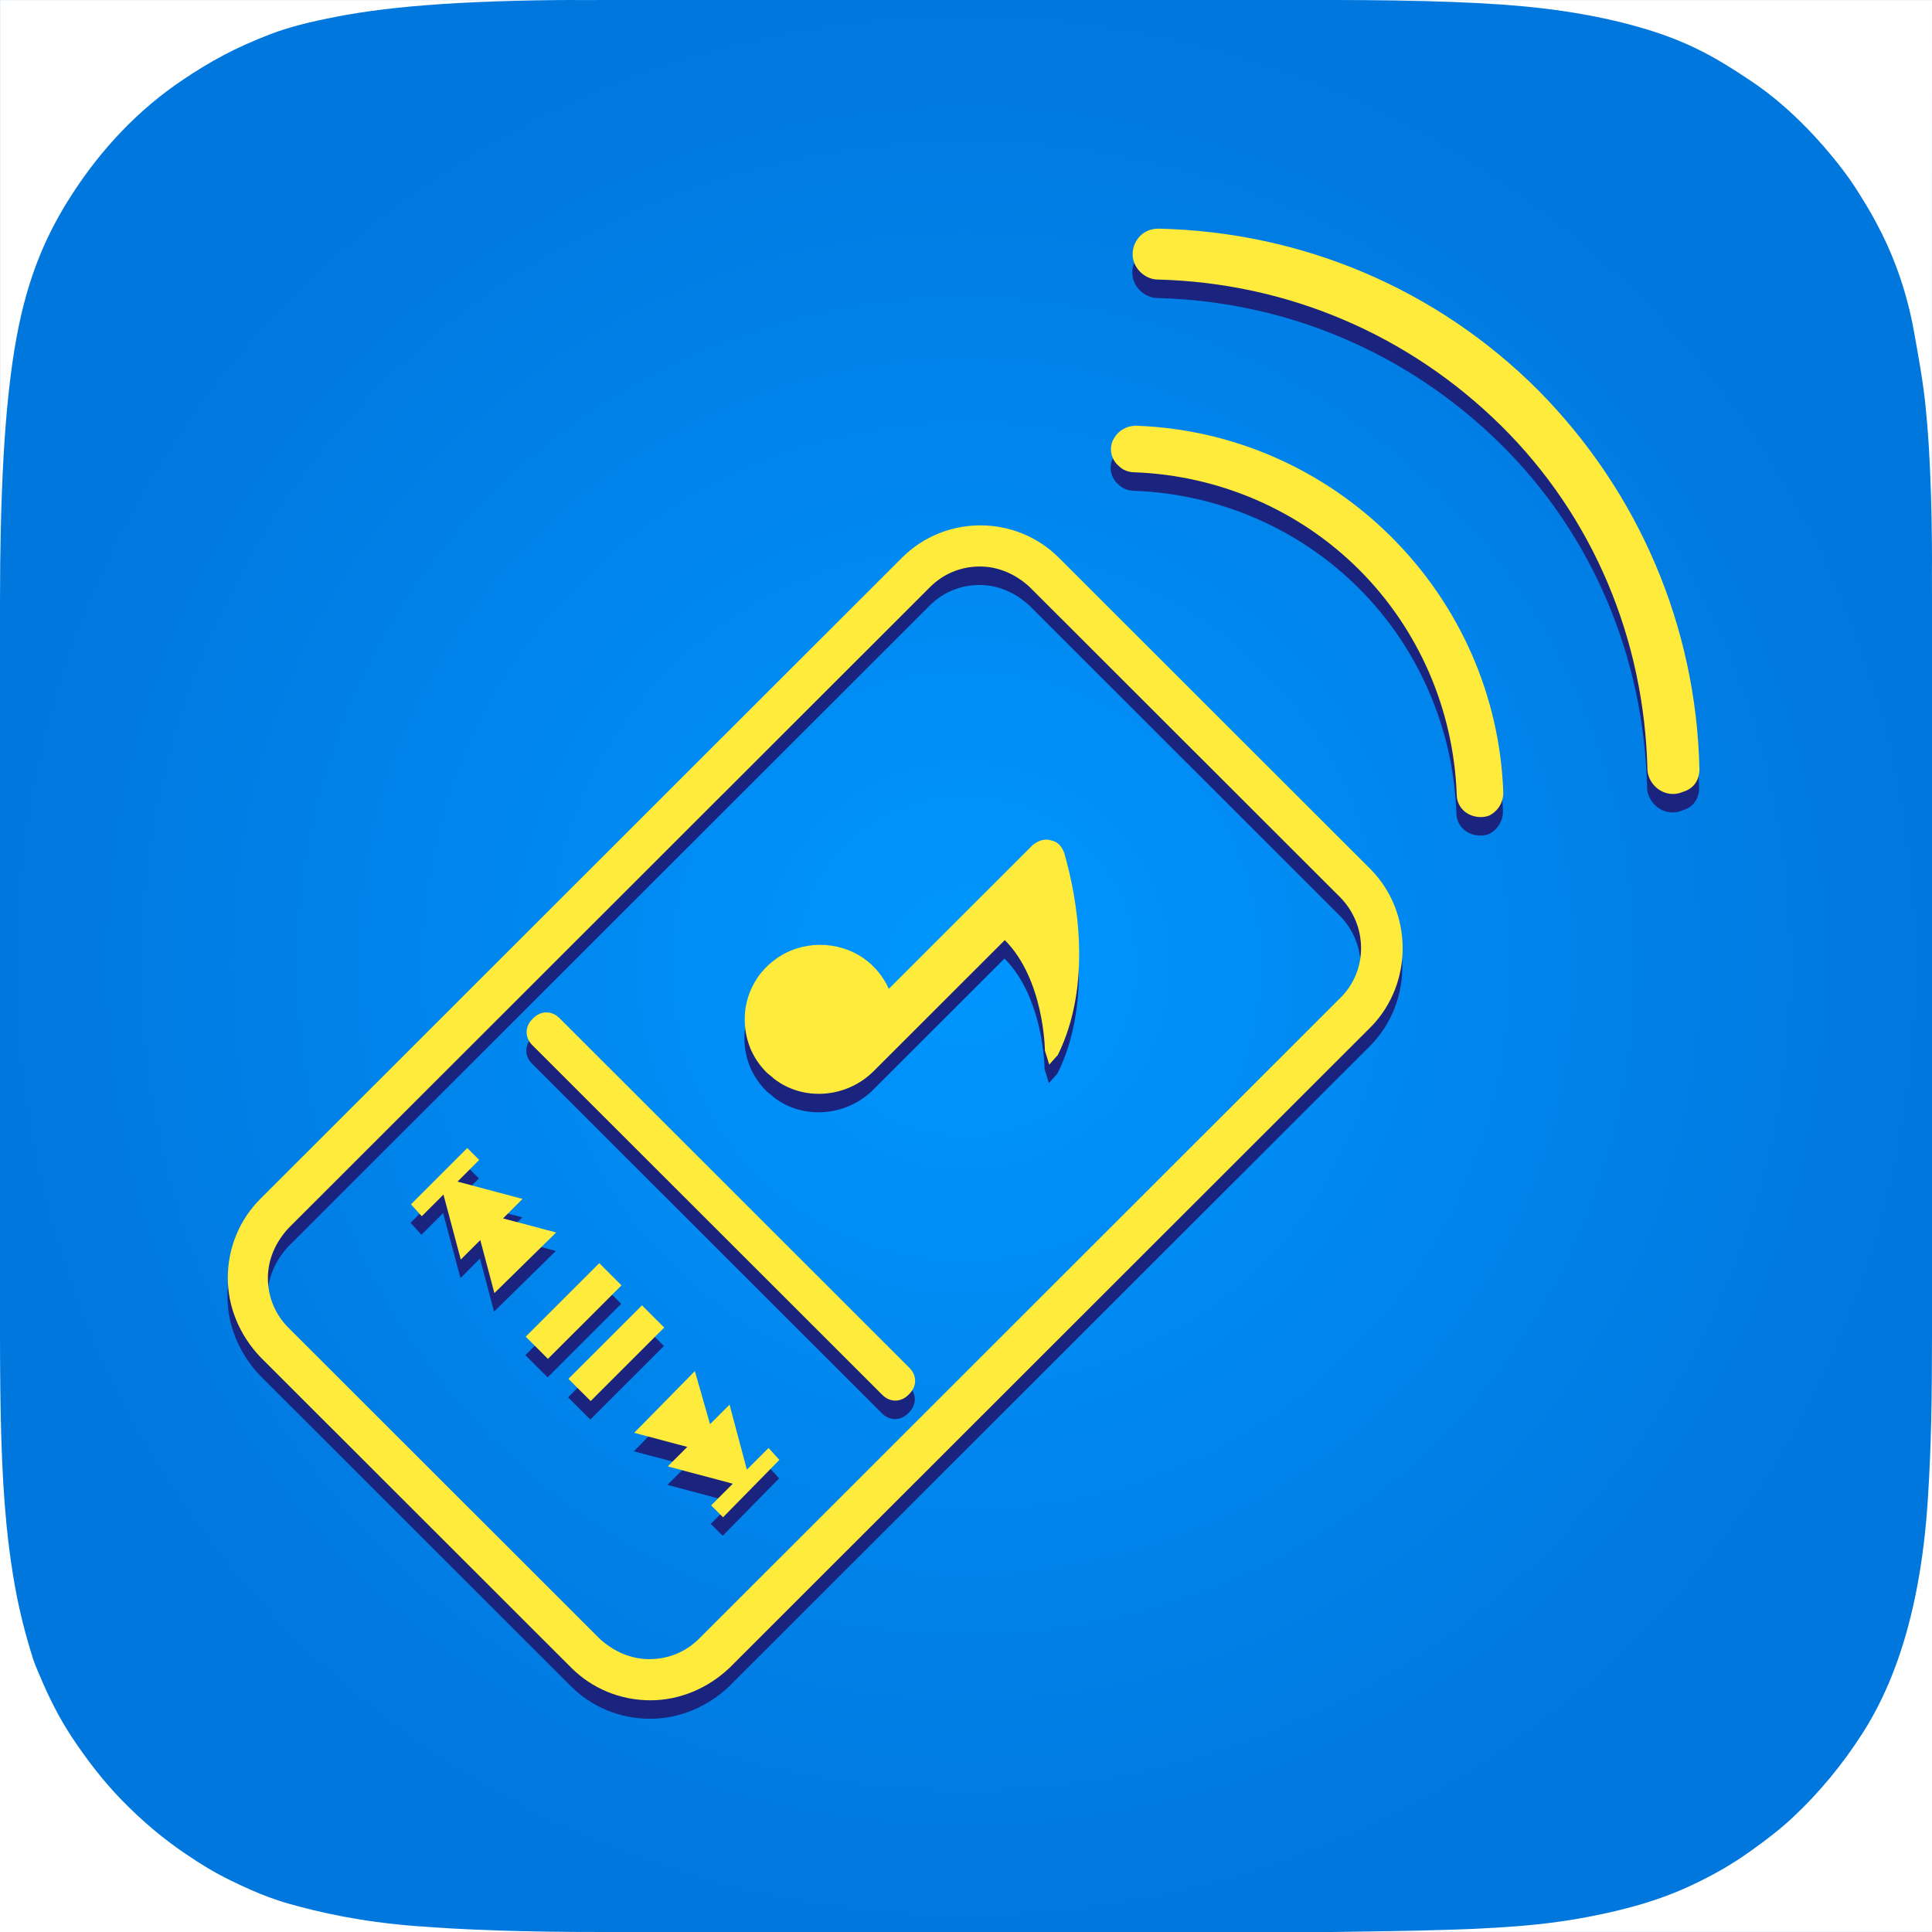
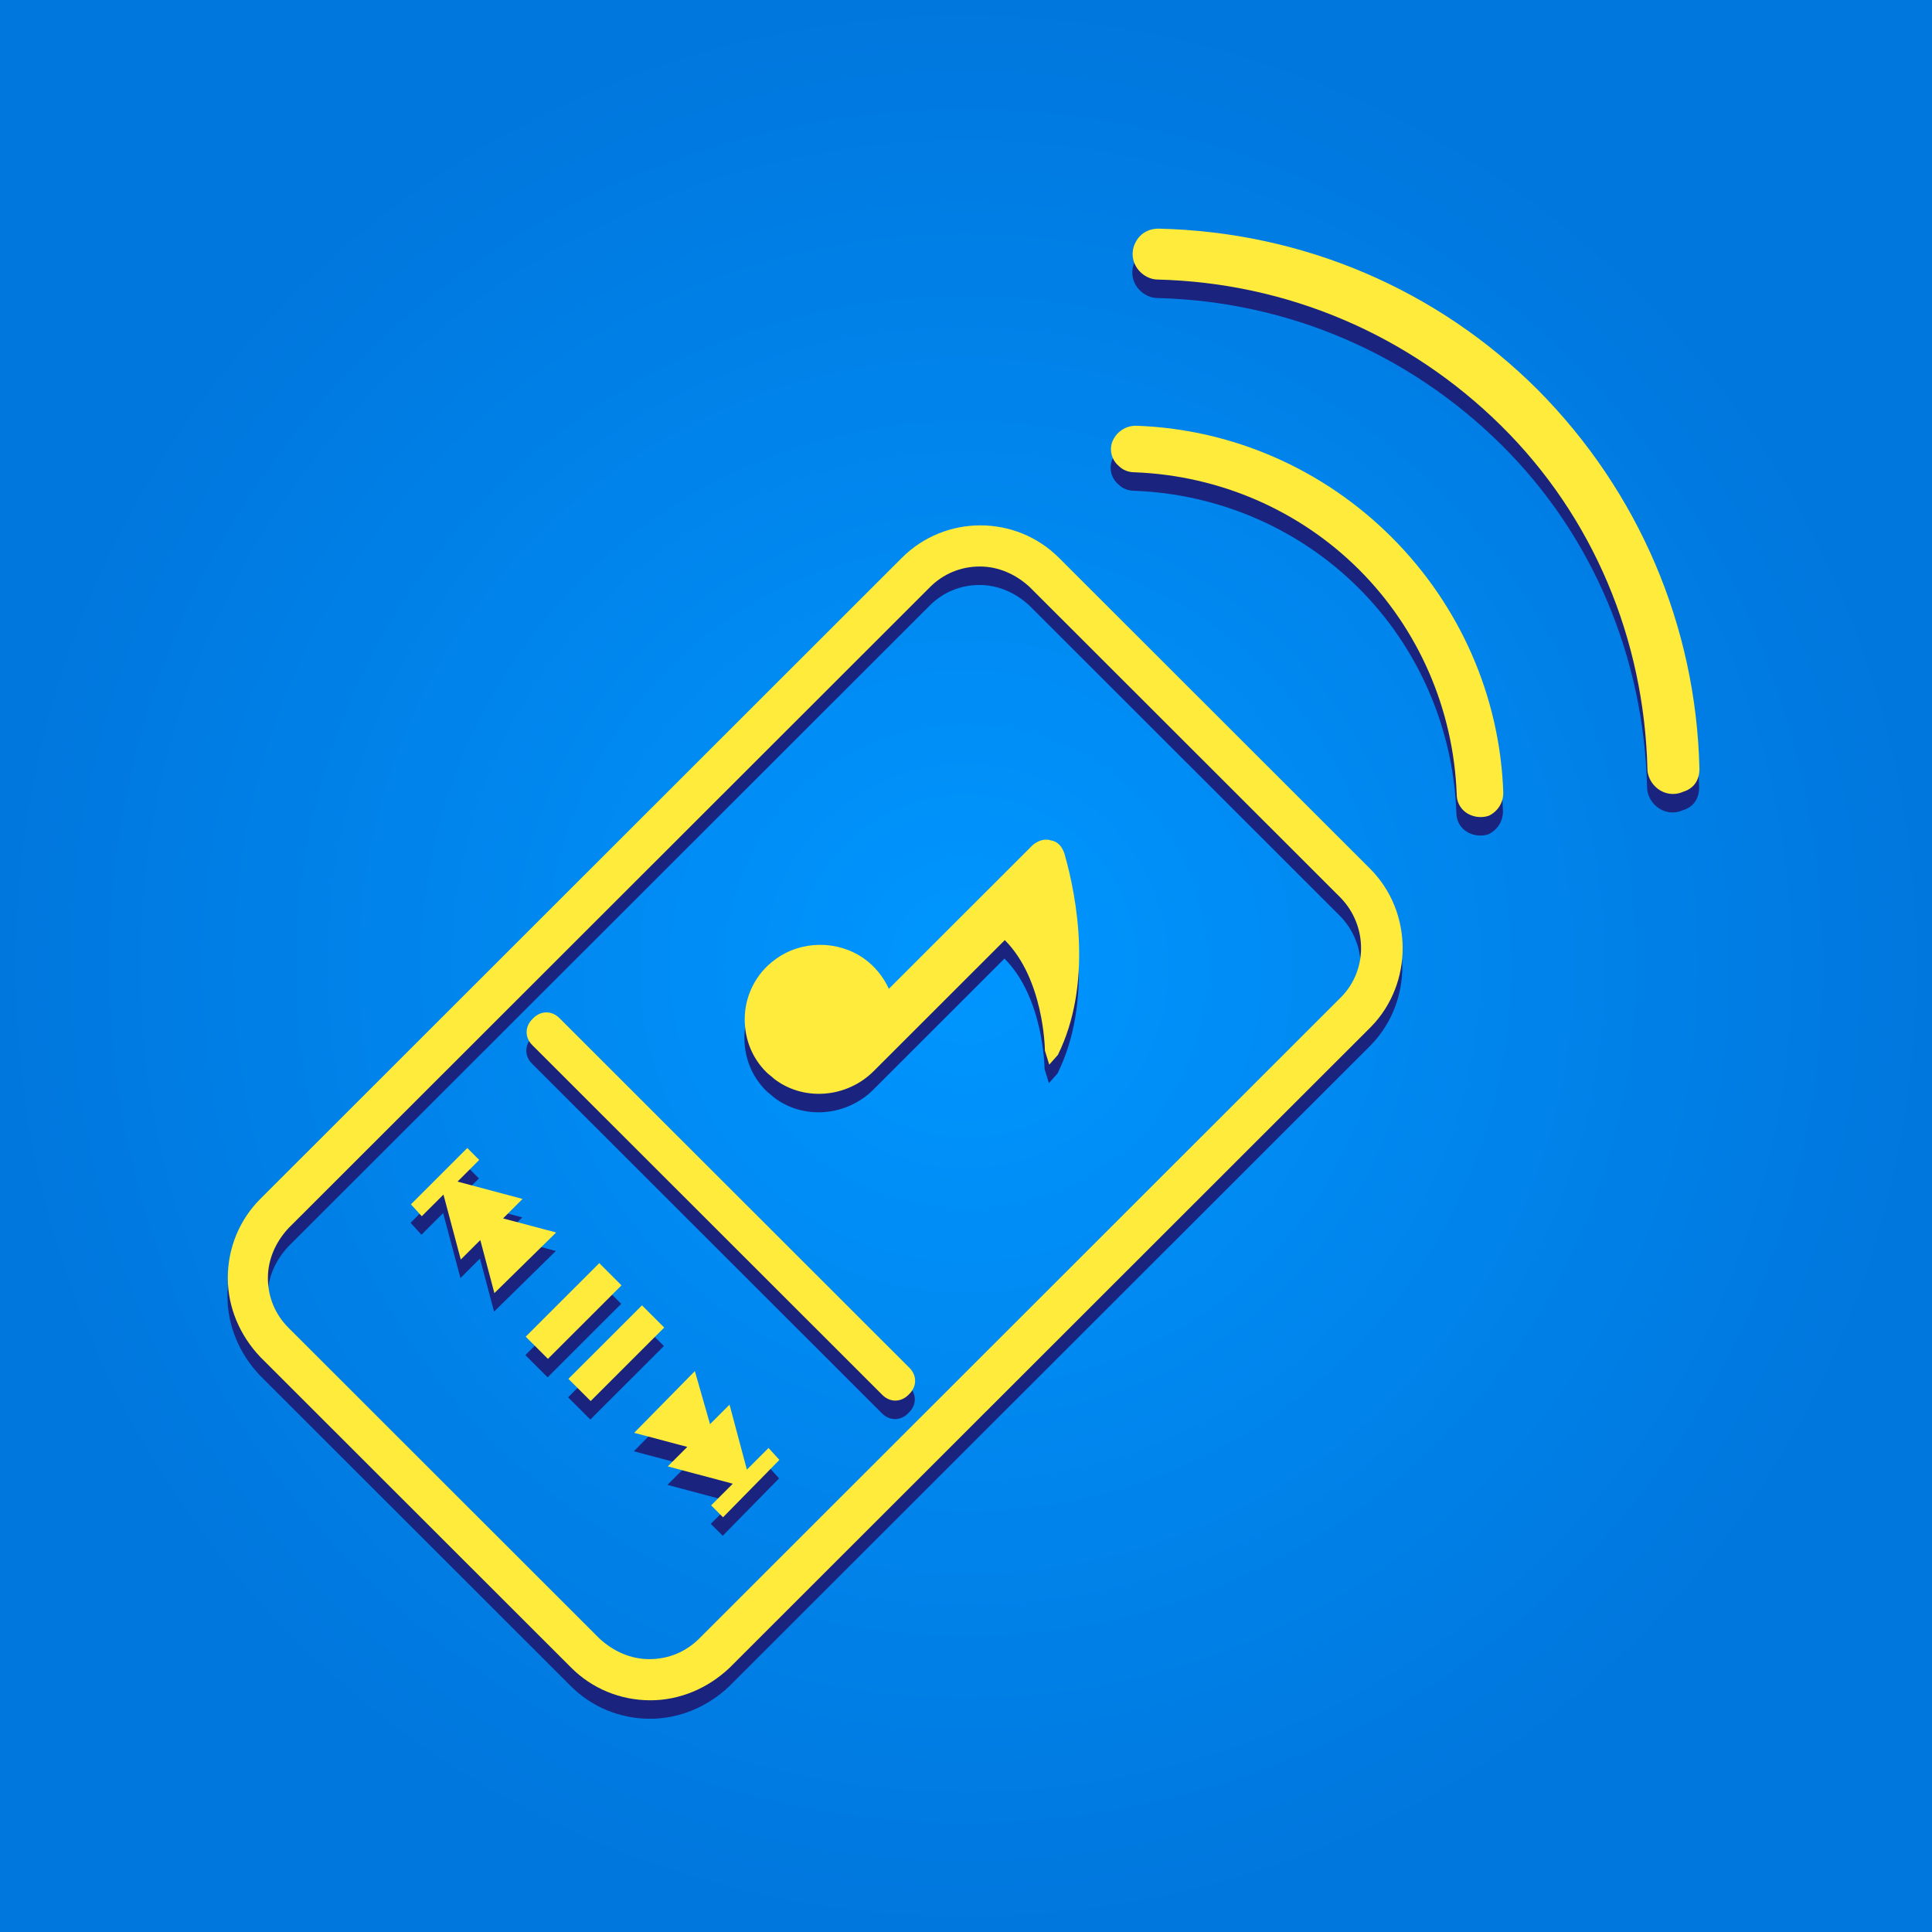
<svg xmlns="http://www.w3.org/2000/svg" xmlns:xlink="http://www.w3.org/1999/xlink" width="1024" height="1024" id="svg2" version="1.1">
  <defs id="defs4">
    <linearGradient id="linearGradient944">
      <stop style="stop-color:#0096ff;stop-opacity:1;" offset="0" id="stop940" />
      <stop style="stop-color:#0077dd;stop-opacity:1" offset="1" id="stop942" />
    </linearGradient>
    <radialGradient xlink:href="#linearGradient944" id="radialGradient946" cx="512" cy="512" fx="512" fy="512" r="512" gradientUnits="userSpaceOnUse" />
  </defs>
  <g id="layer5" style="display:inline">
-     <rect style="color:#000000;display:inline;overflow:visible;visibility:visible;fill:url(#radialGradient946);fill-opacity:1;fill-rule:nonzero;stroke:none;stroke-width:2;marker:none;enable-background:accumulate" id="rect4108" width="1024" height="1024" x="0" y="1.5099033e-14" />
-   </g>
-   <g id="layer1" transform="translate(50.28516,211.5397)" style="display:none">
-     <path d="m 301.954,-211.522 h 319.591 c 101.416,0 152.123,0 206.708,17.26 59.597,21.692 106.545,68.639 128.237,128.237 C 973.75,-11.441 973.75,39.267 973.75,140.683 v 319.591 c 0,101.416 0,152.123 -17.26,206.708 -21.692,59.598 -68.639,106.545 -128.237,128.237 -54.585,17.26 -105.293,17.26 -206.708,17.26 H 301.954 c -101.416,0 -152.123,0 -206.708,-17.26 C 35.649,773.527 -11.299,726.58 -32.99,666.982 -50.25,612.397 -50.25,561.69 -50.25,460.274 V 140.683 c 0,-101.416 0,-152.123 17.26,-206.708 21.692,-59.598 68.639,-106.545 128.237,-128.237 54.585,-17.26 105.293,-17.26 206.708,-17.26 v 0" id="path5" style="fill:none;stroke:#000000;stroke-opacity:1" />
-   </g>
-   <g transform="matrix(0.9999657,0,0,0.9999507,0.03515504,0.01802103)" id="layer6" style="display:inline;fill:#ffffff;fill-opacity:1;stroke:none">
-     <path style="color:#000000;display:inline;overflow:visible;visibility:visible;fill:#ffffff;fill-opacity:1;fill-rule:nonzero;stroke:none;stroke-width:2;marker:none;enable-background:accumulate" d="m -0.035,708.406 c 0.056,38.758 0.616,71.022 3.489,100.185 0.876,8.89 2.023,17.507 3.365,25.913 2.729,17.101 6.252,30.632 10.625,44.629 0.983,3.147 2.344,6.009 3.547,8.898 4.954,11.9 10.442,22.625 16.752,32.231 7.482,11.39 16.591,23.442 26.69,33.796 11.282,11.566 22.163,20.606 34.238,28.786 7.754,5.252 15.168,9.81 23.655,13.919 3.343,1.619 6.784,3.258 10.455,4.875 6.011,2.647 12.647,5.24 20.382,7.431 16.339,4.627 37.836,9.506 66.674,11.786 26.049,2.06 58.072,3.218 99.208,3.175 H -0.035 Z" id="path4146" />
-     <path style="color:#000000;display:inline;overflow:visible;visibility:visible;fill:#ffffff;fill-opacity:1;fill-rule:nonzero;stroke:none;stroke-width:2;marker:none;enable-background:accumulate" d="m 1024,708.375 c -0.028,33.525 -0.364,57.519 -2.187,86.13 -2.143,33.631 -7.677,62.031 -16.131,85.827 -5.158,14.519 -11.404,27.324 -18.63,38.558 -10.393,16.158 -22.651,31.168 -36.895,44.464 -6.864,6.408 -13.969,11.816 -21.919,17.502 -10.374,7.42 -20.225,13.062 -32.182,18.638 -10.69,4.986 -23.165,9.5 -39.906,13.451 -11.585,2.734 -25.212,5.338 -41.704,7.074 -27.233,2.867 -62.178,3.412 -108.259,3.98 H 1024 Z" id="path4146-5" />
-     <path style="color:#000000;display:inline;overflow:visible;visibility:visible;fill:#ffffff;fill-opacity:1;fill-rule:nonzero;stroke:none;stroke-width:2;marker:none;enable-background:accumulate" d="m 1023.957,318.263 c 0.184,-39.141 -0.3,-73.559 -3.476,-103.941 -1.411,-13.5 -3.854,-26.31 -5.955,-38.188 -3.619,-20.458 -10.117,-38.447 -17.297,-52.709 -2.127,-4.226 -3.907,-7.555 -5.778,-10.817 -1.498,-2.612 -3.054,-5.182 -4.893,-8.136 -1.96,-3.148 -3.873,-6.196 -5.993,-9.197 C 974.885,87.233 968.403,79.35 961.655,72.083 951.59,61.242 940.401,51.101 927.773,42.698 909.733,30.694 894.472,21.39 866.087,13.615 853.187,10.081 837.403,6.746 817.428,4.388 790.091,1.161 754.657,0.081 706.188,0 H 1024 Z" id="path4146-5-3" />
-     <path style="color:#000000;display:inline;overflow:visible;visibility:visible;fill:#ffffff;fill-opacity:1;fill-rule:nonzero;stroke:none;stroke-width:2;marker:none;enable-background:accumulate" d="M 0,318.48 C 0.044,264.215 1.952,215.427 8.798,178.458 14.755,146.294 24.641,123.979 37.89,103.38 53.291,79.435 73.015,58.195 97.25,42.031 111.804,32.324 124.486,25.31 143.391,18.055 153.253,14.271 164.742,11.469 178.089,8.873 208.323,2.991 250.7,-0.293 319.082,0 H 0 Z" id="path4146-5-3-7" />
+     <rect style="color:#000000;display:inline;overflow:visible;visibility:visible;fill:url(#radialGradient946);fill-opacity:1;fill-rule:nonzero;stroke:none;stroke-width:2;marker:none;enable-background:accumulate" id="rect4108" width="1024" height="1024" x="0" y="1.5099033e-14" ry="0" />
  </g>
  <g id="g35-8" transform="matrix(5.743741,0,0,5.739514,-523.8797,-480.2764)" style="fill:#1a237e;fill-opacity:1;stroke:none;stroke-opacity:1">
    <path style="fill:#1a237e;fill-opacity:1;stroke:none;stroke-opacity:1" class="st1" d="m 217.6,165.6 -28.7,-28.7 c -4,-4 -10.5,-4 -14.5,0 l -59.2,59.2 c -1.9,1.9 -3,4.5 -3,7.3 0,2.7 1.1,5.3 3,7.3 l 28.7,28.7 c 1.9,1.9 4.5,3 7.3,3 2.7,0 5.3,-1.1 7.3,-3 l 59.2,-59.2 c 3.9,-4 3.9,-10.6 -0.1,-14.6 z m -2.7,11.9 -59.2,59.2 c -1.2,1.2 -2.8,1.9 -4.6,1.9 -1.7,0 -3.3,-0.7 -4.6,-1.9 L 117.8,208 c -1.2,-1.2 -1.9,-2.8 -1.9,-4.6 0,-1.7 0.7,-3.3 1.9,-4.6 L 177,139.6 c 1.2,-1.2 2.8,-1.9 4.6,-1.9 1.7,0 3.3,0.7 4.6,1.9 l 28.7,28.7 c 2.5,2.6 2.5,6.7 0,9.2 z" id="path11-3" />
    <g id="g23-9" style="fill:#1a237e;fill-opacity:1;stroke:none;stroke-opacity:1">
      <g id="g17-0" style="fill:#1a237e;fill-opacity:1;stroke:none;stroke-opacity:1">
        <rect style="fill:#1a237e;fill-opacity:1;stroke:none;stroke-opacity:1" x="139.3" y="205" transform="matrix(0.7071,-0.7071,0.7071,0.7071,-103.7639,162.363)" class="st1" width="9.6" height="2.9" id="rect13-5" />
        <rect style="fill:#1a237e;fill-opacity:1;stroke:none;stroke-opacity:1" x="143.3" y="208.9" transform="matrix(0.7071,-0.7071,0.7071,0.7071,-105.4075,166.331)" class="st1" width="9.6" height="2.9" id="rect15-2" />
      </g>
      <polygon style="fill:#1a237e;fill-opacity:1;stroke:none;stroke-opacity:1" class="st1" points="154.6,219 152.8,220.8 158.8,222.4 156.8,224.4 157.9,225.5 163.1,220.2 162.1,219.1 160.1,221.1 158.5,215.1 156.7,216.9 155.3,212 149.7,217.7 " id="polygon19-2" />
      <polygon style="fill:#1a237e;fill-opacity:1;stroke:none;stroke-opacity:1" class="st1" points="130.1,197.7 132.1,195.7 133.7,201.7 135.5,199.9 136.8,204.8 142.5,199.2 137.6,197.9 139.4,196.1 133.4,194.5 135.4,192.5 134.3,191.4 129.1,196.6 " id="polygon21-7" />
    </g>
    <path style="fill:#1a237e;fill-opacity:1;stroke:none;stroke-opacity:1" class="st1" d="m 188.8,182.8 c 3.2,-6.5 1.8,-14.4 0.6,-18.6 -0.2,-0.6 -0.6,-1.1 -1.2,-1.2 -0.6,-0.2 -1.2,0 -1.7,0.4 l -13.3,13.3 c -0.5,-1.1 -1.3,-2.1 -2.3,-2.8 -2.4,-1.7 -5.8,-1.7 -8.2,0.1 -1.8,1.3 -2.8,3.4 -2.8,5.5 0,1.9 0.7,3.6 2,4.9 0.2,0.2 0.5,0.4 0.7,0.6 2.7,2.1 6.7,1.8 9.2,-0.7 l 12.1,-12.1 c 3.6,3.6 3.7,10 3.7,10.2 l 0.4,1.3 z" id="path25-3" />
    <path style="fill:#1a237e;fill-opacity:1;stroke:none;stroke-opacity:1" class="st1" d="m 142.8,179.4 32.3,32.3 c 0.7,0.7 0.7,1.7 0,2.4 l -0.1,0.1 c -0.7,0.7 -1.7,0.7 -2.4,0 l -32.3,-32.3 c -0.7,-0.7 -0.7,-1.7 0,-2.4 l 0.1,-0.1 c 0.7,-0.7 1.7,-0.7 2.4,0 z" id="path27-7" />
    <g id="g33-9" style="fill:#1a237e;fill-opacity:1;stroke:none;stroke-opacity:1">
      <path style="fill:#1a237e;fill-opacity:1;stroke:none;stroke-opacity:1" class="st1" d="m 229.9,158.6 c -0.3,-8.9 -4,-17.3 -10.3,-23.6 -6.3,-6.3 -14.7,-10 -23.6,-10.3 -0.9,0 -1.7,0.5 -2.1,1.3 -0.4,0.8 -0.2,1.8 0.5,2.4 0.4,0.4 0.9,0.6 1.5,0.6 7.8,0.3 15.2,3.5 20.7,9 5.5,5.5 8.7,12.9 9,20.7 0,0.6 0.2,1.1 0.6,1.5 0.6,0.6 1.6,0.8 2.4,0.5 0.8,-0.4 1.3,-1.2 1.3,-2.1 z" id="path29-0" />
      <path style="fill:#1a237e;fill-opacity:1;stroke:none;stroke-opacity:1" class="st1" d="m 248,156.4 c -0.3,-13.2 -5.6,-25.6 -14.9,-35 -9.3,-9.3 -21.7,-14.6 -35,-14.9 -1,0 -1.8,0.5 -2.2,1.4 -0.4,0.9 -0.2,1.9 0.5,2.6 0.4,0.4 1,0.7 1.6,0.7 12,0.3 23.2,5.1 31.7,13.5 8.5,8.4 13.2,19.7 13.5,31.7 0,0.6 0.3,1.2 0.7,1.6 0.7,0.7 1.7,0.9 2.6,0.5 1,-0.3 1.5,-1.1 1.5,-2.1 z" id="path31-2" />
-     </g>
-   </g>
-   <g transform="translate(0.03515625,0.01802192)" id="layer4" style="display:none">
-     <g id="g3108" transform="matrix(0.5649724,0,0,0.5649724,445.5451,-1009.232)" style="fill:#ffffff">
-       <path style="fill:#ffffff;fill-opacity:1" d="m -255.185,3598.574 c -65.891,-0.425 -133.316,-3.643 -171.284,-8.174 -35.628,-4.252 -75.246,-12.624 -101.974,-21.549 -19.913,-6.649 -47.545,-19.441 -66.124,-30.611 -37.448,-22.514 -72.208,-52.249 -98.543,-84.297 -24.297,-29.569 -41.208,-56.851 -55.472,-89.492 -6.619,-15.148 -8.387,-19.869 -11.929,-31.858 -16.203,-54.846 -23.543,-107.784 -26.581,-191.706 -1.428,-39.451 -1.676,-120.965 -1.451,-477.77 0.161,-256.238 0.411,-371.632 0.834,-385.588 4.035,-133.063 14.45,-200.815 39.806,-258.955 22.878,-52.458 63.329,-104.917 108.818,-141.121 12.259,-9.757 31.67,-22.91 46.907,-31.784 24.796,-14.442 54.996,-27.547 78.823,-34.204 41.364,-11.556 93.356,-18.869 158.319,-22.268 28.535,-1.493 42.81,-1.869 92.945,-2.45 66.712,-0.773 774.971,-0.351 803.308,0.479 74.587,2.183 111.223,5.142 152.96,12.353 34.901,6.03 66.103,14.543 92.148,25.14 28.9,11.759 67.938,35.695 94.272,57.804 24.081,20.217 52.396,51.696 69.504,77.27 27.409,40.972 44.925,81.564 54.49,126.271 2.043,9.548 7.535,40.574 9.543,53.908 4.745,31.504 7.392,66.49 8.903,117.641 0.827,28.002 1.227,742.09 0.457,814.992 -0.682,64.573 -1.856,98.689 -4.564,132.703 -5.921,74.37 -21.872,136.237 -47.804,185.418 -7.831,14.852 -18.802,31.93 -30.545,47.55 -23.003,30.598 -46.504,54.389 -74.59,75.512 -48.631,36.575 -94.659,56.777 -158.323,69.487 -51.863,10.354 -93.054,13.154 -222.75,15.138 -27.972,0.428 -676.866,0.569 -740.105,0.16 z" id="path3124" />
-       <path style="fill:#ffffff;fill-opacity:1" d="m -255.185,3598.574 c -65.891,-0.425 -133.316,-3.643 -171.284,-8.174 -35.628,-4.252 -75.246,-12.624 -101.974,-21.549 -19.913,-6.649 -47.545,-19.441 -66.124,-30.611 -37.448,-22.514 -72.208,-52.249 -98.543,-84.297 -24.297,-29.569 -41.208,-56.851 -55.472,-89.492 -6.619,-15.148 -8.387,-19.869 -11.929,-31.858 -16.203,-54.846 -23.543,-107.784 -26.581,-191.706 -1.428,-39.451 -1.676,-120.965 -1.451,-477.77 0.161,-256.238 0.411,-371.632 0.834,-385.588 4.035,-133.063 14.45,-200.815 39.806,-258.955 22.878,-52.458 63.329,-104.917 108.818,-141.121 12.259,-9.757 31.67,-22.91 46.907,-31.784 24.796,-14.442 54.996,-27.547 78.823,-34.204 41.364,-11.556 93.356,-18.869 158.319,-22.268 28.535,-1.493 42.81,-1.869 92.945,-2.45 66.712,-0.773 774.971,-0.351 803.308,0.479 74.587,2.183 111.223,5.142 152.96,12.353 34.901,6.03 66.103,14.543 92.148,25.14 28.9,11.759 67.938,35.695 94.272,57.804 24.081,20.217 52.396,51.696 69.504,77.27 27.409,40.972 44.925,81.564 54.49,126.271 2.043,9.548 7.535,40.574 9.543,53.908 4.745,31.504 7.392,66.49 8.903,117.641 0.827,28.002 1.227,742.09 0.457,814.992 -0.682,64.573 -1.856,98.689 -4.564,132.703 -5.921,74.37 -21.872,136.237 -47.804,185.418 -7.831,14.852 -18.802,31.93 -30.545,47.55 -23.003,30.598 -46.504,54.389 -74.59,75.512 -48.631,36.575 -94.659,56.777 -158.323,69.487 -51.863,10.354 -93.054,13.154 -222.75,15.138 -27.972,0.428 -676.866,0.569 -740.105,0.16 z" id="path3122" />
-       <path style="fill:#ffffff;fill-opacity:1" d="m -255.185,3598.574 c -65.891,-0.425 -133.316,-3.643 -171.284,-8.174 -35.628,-4.252 -75.246,-12.624 -101.974,-21.549 -19.913,-6.649 -47.545,-19.441 -66.124,-30.611 -37.448,-22.514 -72.208,-52.249 -98.543,-84.297 -24.297,-29.569 -41.208,-56.851 -55.472,-89.492 -6.619,-15.148 -8.387,-19.869 -11.929,-31.858 -16.203,-54.846 -23.543,-107.784 -26.581,-191.706 -1.428,-39.451 -1.676,-120.965 -1.451,-477.77 0.161,-256.238 0.411,-371.632 0.834,-385.588 4.035,-133.063 14.45,-200.815 39.806,-258.955 22.878,-52.458 63.329,-104.917 108.818,-141.121 12.259,-9.757 31.67,-22.91 46.907,-31.784 24.796,-14.442 54.996,-27.547 78.823,-34.204 41.364,-11.556 93.356,-18.869 158.319,-22.268 28.535,-1.493 42.81,-1.869 92.945,-2.45 66.712,-0.773 774.971,-0.351 803.308,0.479 74.587,2.183 111.223,5.142 152.96,12.353 34.901,6.03 66.103,14.543 92.148,25.14 28.9,11.759 67.938,35.695 94.272,57.804 24.081,20.217 52.396,51.696 69.504,77.27 27.409,40.972 44.925,81.564 54.49,126.271 2.043,9.548 7.535,40.574 9.543,53.908 4.745,31.504 7.392,66.49 8.903,117.641 0.827,28.002 1.227,742.09 0.457,814.992 -0.682,64.573 -1.856,98.689 -4.564,132.703 -5.921,74.37 -21.872,136.237 -47.804,185.418 -7.831,14.852 -18.802,31.93 -30.545,47.55 -23.003,30.598 -46.504,54.389 -74.59,75.512 -48.631,36.575 -94.659,56.777 -158.323,69.487 -51.863,10.354 -93.054,13.154 -222.75,15.138 -27.972,0.428 -676.866,0.569 -740.105,0.16 z" id="path3120" />
-       <path style="fill:#ffffff;fill-opacity:1" d="m -255.185,3598.574 c -65.891,-0.425 -133.316,-3.643 -171.284,-8.174 -35.628,-4.252 -75.246,-12.624 -101.974,-21.549 -19.913,-6.649 -47.545,-19.441 -66.124,-30.611 -37.448,-22.514 -72.208,-52.249 -98.543,-84.297 -24.297,-29.569 -41.208,-56.851 -55.472,-89.492 -6.619,-15.148 -8.387,-19.869 -11.929,-31.858 -16.203,-54.846 -23.543,-107.784 -26.581,-191.706 -1.428,-39.451 -1.676,-120.965 -1.451,-477.77 0.161,-256.238 0.411,-371.632 0.834,-385.588 4.035,-133.063 14.45,-200.815 39.806,-258.955 22.878,-52.458 63.329,-104.917 108.818,-141.121 12.259,-9.757 31.67,-22.91 46.907,-31.784 24.796,-14.442 54.996,-27.547 78.823,-34.204 41.364,-11.556 93.356,-18.869 158.319,-22.268 28.535,-1.493 42.81,-1.869 92.945,-2.45 66.712,-0.773 774.971,-0.351 803.308,0.479 74.587,2.183 111.223,5.142 152.96,12.353 34.901,6.03 66.103,14.543 92.148,25.14 28.9,11.759 67.938,35.695 94.272,57.804 24.081,20.217 52.396,51.696 69.504,77.27 27.409,40.972 44.925,81.564 54.49,126.271 2.043,9.548 7.535,40.574 9.543,53.908 4.745,31.504 7.392,66.49 8.903,117.641 0.827,28.002 1.227,742.09 0.457,814.992 -0.682,64.573 -1.856,98.689 -4.564,132.703 -5.921,74.37 -21.872,136.237 -47.804,185.418 -7.831,14.852 -18.802,31.93 -30.545,47.55 -23.003,30.598 -46.504,54.389 -74.59,75.512 -48.631,36.575 -94.659,56.777 -158.323,69.487 -51.863,10.354 -93.054,13.154 -222.75,15.138 -27.972,0.428 -676.866,0.569 -740.105,0.16 z" id="path3118" />
-       <path style="fill:#ffffff;fill-opacity:1" d="m -255.185,3598.574 c -65.891,-0.425 -133.316,-3.643 -171.284,-8.174 -35.628,-4.252 -75.246,-12.624 -101.974,-21.549 -19.913,-6.649 -47.545,-19.441 -66.124,-30.611 -37.448,-22.514 -72.208,-52.249 -98.543,-84.297 -24.297,-29.569 -41.208,-56.851 -55.472,-89.492 -6.619,-15.148 -8.387,-19.869 -11.929,-31.858 -16.203,-54.846 -23.543,-107.784 -26.581,-191.706 -1.428,-39.451 -1.676,-120.965 -1.451,-477.77 0.161,-256.238 0.411,-371.632 0.834,-385.588 4.035,-133.063 14.45,-200.815 39.806,-258.955 22.878,-52.458 63.329,-104.917 108.818,-141.121 12.259,-9.757 31.67,-22.91 46.907,-31.784 24.796,-14.442 54.996,-27.547 78.823,-34.204 41.364,-11.556 93.356,-18.869 158.319,-22.268 28.535,-1.493 42.81,-1.869 92.945,-2.45 66.712,-0.773 774.971,-0.351 803.308,0.479 74.587,2.183 111.223,5.142 152.96,12.353 34.901,6.03 66.103,14.543 92.148,25.14 28.9,11.759 67.938,35.695 94.272,57.804 24.081,20.217 52.396,51.696 69.504,77.27 27.409,40.972 44.925,81.564 54.49,126.271 2.043,9.548 7.535,40.574 9.543,53.908 4.745,31.504 7.392,66.49 8.903,117.641 0.827,28.002 1.227,742.09 0.457,814.992 -0.682,64.573 -1.856,98.689 -4.564,132.703 -5.921,74.37 -21.872,136.237 -47.804,185.418 -7.831,14.852 -18.802,31.93 -30.545,47.55 -23.003,30.598 -46.504,54.389 -74.59,75.512 -48.631,36.575 -94.659,56.777 -158.323,69.487 -51.863,10.354 -93.054,13.154 -222.75,15.138 -27.972,0.428 -676.866,0.569 -740.105,0.16 z" id="path3116" />
-       <path style="fill:#ffffff;fill-opacity:1" d="m -255.185,3598.574 c -65.891,-0.425 -133.316,-3.643 -171.284,-8.174 -35.628,-4.252 -75.246,-12.624 -101.974,-21.549 -19.913,-6.649 -47.545,-19.441 -66.124,-30.611 -37.448,-22.514 -72.208,-52.249 -98.543,-84.297 -24.297,-29.569 -41.208,-56.851 -55.472,-89.492 -6.619,-15.148 -8.387,-19.869 -11.929,-31.858 -16.203,-54.846 -23.543,-107.784 -26.581,-191.706 -1.428,-39.451 -1.676,-120.965 -1.451,-477.77 0.161,-256.238 0.411,-371.632 0.834,-385.588 4.035,-133.063 14.45,-200.815 39.806,-258.955 22.878,-52.458 63.329,-104.917 108.818,-141.121 12.259,-9.757 31.67,-22.91 46.907,-31.784 24.796,-14.442 54.996,-27.547 78.823,-34.204 41.364,-11.556 93.356,-18.869 158.319,-22.268 28.535,-1.493 42.81,-1.869 92.945,-2.45 66.712,-0.773 774.971,-0.351 803.308,0.479 74.587,2.183 111.223,5.142 152.96,12.353 34.901,6.03 66.103,14.543 92.148,25.14 28.9,11.759 67.938,35.695 94.272,57.804 24.081,20.217 52.396,51.696 69.504,77.27 27.409,40.972 44.925,81.564 54.49,126.271 2.043,9.548 7.535,40.574 9.543,53.908 4.745,31.504 7.392,66.49 8.903,117.641 0.827,28.002 1.227,742.09 0.457,814.992 -0.682,64.573 -1.856,98.689 -4.564,132.703 -5.921,74.37 -21.872,136.237 -47.804,185.418 -7.831,14.852 -18.802,31.93 -30.545,47.55 -23.003,30.598 -46.504,54.389 -74.59,75.512 -48.631,36.575 -94.659,56.777 -158.323,69.487 -51.863,10.354 -93.054,13.154 -222.75,15.138 -27.972,0.428 -676.866,0.569 -740.105,0.16 z" id="path3114" />
-       <path style="fill:#ffffff;fill-opacity:1" d="m -255.185,3598.574 c -65.891,-0.425 -133.316,-3.643 -171.284,-8.174 -35.628,-4.252 -75.246,-12.624 -101.974,-21.549 -19.913,-6.649 -47.545,-19.441 -66.124,-30.611 -37.448,-22.514 -72.208,-52.249 -98.543,-84.297 -24.297,-29.569 -41.208,-56.851 -55.472,-89.492 -6.619,-15.148 -8.387,-19.869 -11.929,-31.858 -16.203,-54.846 -23.543,-107.784 -26.581,-191.706 -1.428,-39.451 -1.676,-120.965 -1.451,-477.77 0.161,-256.238 0.411,-371.632 0.834,-385.588 4.035,-133.063 14.45,-200.815 39.806,-258.955 22.878,-52.458 63.329,-104.917 108.818,-141.121 12.259,-9.757 31.67,-22.91 46.907,-31.784 24.796,-14.442 54.996,-27.547 78.823,-34.204 41.364,-11.556 93.356,-18.869 158.319,-22.268 28.535,-1.493 42.81,-1.869 92.945,-2.45 66.712,-0.773 774.971,-0.351 803.308,0.479 74.587,2.183 111.223,5.142 152.96,12.353 34.901,6.03 66.103,14.543 92.148,25.14 28.9,11.759 67.938,35.695 94.272,57.804 24.081,20.217 52.396,51.696 69.504,77.27 27.409,40.972 44.925,81.564 54.49,126.271 2.043,9.548 7.535,40.574 9.543,53.908 4.745,31.504 7.392,66.49 8.903,117.641 0.827,28.002 1.227,742.09 0.457,814.992 -0.682,64.573 -1.856,98.689 -4.564,132.703 -5.921,74.37 -21.872,136.237 -47.804,185.418 -7.831,14.852 -18.802,31.93 -30.545,47.55 -23.003,30.598 -46.504,54.389 -74.59,75.512 -48.631,36.575 -94.659,56.777 -158.323,69.487 -51.863,10.354 -93.054,13.154 -222.75,15.138 -27.972,0.428 -676.866,0.569 -740.105,0.16 z" id="path3112" />
-       <path style="fill:#ffffff;fill-opacity:1" d="m -255.185,3598.574 c -65.891,-0.425 -133.316,-3.643 -171.284,-8.174 -35.628,-4.252 -75.246,-12.624 -101.974,-21.549 -19.913,-6.649 -47.545,-19.441 -66.124,-30.611 -37.448,-22.514 -72.208,-52.249 -98.543,-84.297 -24.297,-29.569 -41.208,-56.851 -55.472,-89.492 -6.619,-15.148 -8.387,-19.869 -11.929,-31.858 -16.203,-54.846 -23.543,-107.784 -26.581,-191.706 -1.428,-39.451 -1.676,-120.965 -1.451,-477.77 0.161,-256.238 0.411,-371.632 0.834,-385.588 4.035,-133.063 14.45,-200.815 39.806,-258.955 22.878,-52.458 63.329,-104.917 108.818,-141.121 12.259,-9.757 31.67,-22.91 46.907,-31.784 24.796,-14.442 54.996,-27.547 78.823,-34.204 41.364,-11.556 93.356,-18.869 158.319,-22.268 28.535,-1.493 42.81,-1.869 92.945,-2.45 66.712,-0.773 774.971,-0.351 803.308,0.479 74.587,2.183 111.223,5.142 152.96,12.353 34.901,6.03 66.103,14.543 92.148,25.14 28.9,11.759 67.938,35.695 94.272,57.804 24.081,20.217 52.396,51.696 69.504,77.27 27.409,40.972 44.925,81.564 54.49,126.271 2.043,9.548 7.535,40.574 9.543,53.908 4.745,31.504 7.392,66.49 8.903,117.641 0.827,28.002 1.227,742.09 0.457,814.992 -0.682,64.573 -1.856,98.689 -4.564,132.703 -5.921,74.37 -21.872,136.237 -47.804,185.418 -7.831,14.852 -18.802,31.93 -30.545,47.55 -23.003,30.598 -46.504,54.389 -74.59,75.512 -48.631,36.575 -94.659,56.777 -158.323,69.487 -51.863,10.354 -93.054,13.154 -222.75,15.138 -27.972,0.428 -676.866,0.569 -740.105,0.16 z" id="path3110" />
    </g>
  </g>
  <g style="fill:#ffeb3b;fill-opacity:1;stroke:none" transform="matrix(5.743741,0,0,5.739514,-523.7105,-490.0689)" id="g35">
    <path id="path11" d="m 217.6,165.6 -28.7,-28.7 c -4,-4 -10.5,-4 -14.5,0 l -59.2,59.2 c -1.9,1.9 -3,4.5 -3,7.3 0,2.7 1.1,5.3 3,7.3 l 28.7,28.7 c 1.9,1.9 4.5,3 7.3,3 2.7,0 5.3,-1.1 7.3,-3 l 59.2,-59.2 c 3.9,-4 3.9,-10.6 -0.1,-14.6 z m -2.7,11.9 -59.2,59.2 c -1.2,1.2 -2.8,1.9 -4.6,1.9 -1.7,0 -3.3,-0.7 -4.6,-1.9 L 117.8,208 c -1.2,-1.2 -1.9,-2.8 -1.9,-4.6 0,-1.7 0.7,-3.3 1.9,-4.6 L 177,139.6 c 1.2,-1.2 2.8,-1.9 4.6,-1.9 1.7,0 3.3,0.7 4.6,1.9 l 28.7,28.7 c 2.5,2.6 2.5,6.7 0,9.2 z" class="st1" style="fill:#ffeb3b;fill-opacity:1;stroke:none" />
    <g style="fill:#ffeb3b;fill-opacity:1;stroke:none" id="g23">
      <g style="fill:#ffeb3b;fill-opacity:1;stroke:none" id="g17">
        <rect id="rect13" height="2.9" width="9.6" class="st1" transform="matrix(0.7071,-0.7071,0.7071,0.7071,-103.7639,162.363)" y="205" x="139.3" style="fill:#ffeb3b;fill-opacity:1;stroke:none" />
        <rect id="rect15" height="2.9" width="9.6" class="st1" transform="matrix(0.7071,-0.7071,0.7071,0.7071,-105.4075,166.331)" y="208.9" x="143.3" style="fill:#ffeb3b;fill-opacity:1;stroke:none" />
      </g>
      <polygon id="polygon19" points="149.7,217.7 154.6,219 152.8,220.8 158.8,222.4 156.8,224.4 157.9,225.5 163.1,220.2 162.1,219.1 160.1,221.1 158.5,215.1 156.7,216.9 155.3,212 " class="st1" style="fill:#ffeb3b;fill-opacity:1;stroke:none" />
      <polygon id="polygon21" points="129.1,196.6 130.1,197.7 132.1,195.7 133.7,201.7 135.5,199.9 136.8,204.8 142.5,199.2 137.6,197.9 139.4,196.1 133.4,194.5 135.4,192.5 134.3,191.4 " class="st1" style="fill:#ffeb3b;fill-opacity:1;stroke:none" />
    </g>
    <path id="path25" d="m 188.8,182.8 c 3.2,-6.5 1.8,-14.4 0.6,-18.6 -0.2,-0.6 -0.6,-1.1 -1.2,-1.2 -0.6,-0.2 -1.2,0 -1.7,0.4 l -13.3,13.3 c -0.5,-1.1 -1.3,-2.1 -2.3,-2.8 -2.4,-1.7 -5.8,-1.7 -8.2,0.1 -1.8,1.3 -2.8,3.4 -2.8,5.5 0,1.9 0.7,3.6 2,4.9 0.2,0.2 0.5,0.4 0.7,0.6 2.7,2.1 6.7,1.8 9.2,-0.7 l 12.1,-12.1 c 3.6,3.6 3.7,10 3.7,10.2 l 0.4,1.3 z" class="st1" style="fill:#ffeb3b;fill-opacity:1;stroke:none" />
    <path id="path27" d="m 142.8,179.4 32.3,32.3 c 0.7,0.7 0.7,1.7 0,2.4 l -0.1,0.1 c -0.7,0.7 -1.7,0.7 -2.4,0 l -32.3,-32.3 c -0.7,-0.7 -0.7,-1.7 0,-2.4 l 0.1,-0.1 c 0.7,-0.7 1.7,-0.7 2.4,0 z" class="st1" style="fill:#ffeb3b;fill-opacity:1;stroke:none" />
    <g style="fill:#ffeb3b;fill-opacity:1;stroke:none" id="g33">
      <path id="path29" d="m 229.9,158.6 c -0.3,-8.9 -4,-17.3 -10.3,-23.6 -6.3,-6.3 -14.7,-10 -23.6,-10.3 -0.9,0 -1.7,0.5 -2.1,1.3 -0.4,0.8 -0.2,1.8 0.5,2.4 0.4,0.4 0.9,0.6 1.5,0.6 7.8,0.3 15.2,3.5 20.7,9 5.5,5.5 8.7,12.9 9,20.7 0,0.6 0.2,1.1 0.6,1.5 0.6,0.6 1.6,0.8 2.4,0.5 0.8,-0.4 1.3,-1.2 1.3,-2.1 z" class="st1" style="fill:#ffeb3b;fill-opacity:1;stroke:none" />
      <path id="path31" d="m 248,156.4 c -0.3,-13.2 -5.6,-25.6 -14.9,-35 -9.3,-9.3 -21.7,-14.6 -35,-14.9 -1,0 -1.8,0.5 -2.2,1.4 -0.4,0.9 -0.2,1.9 0.5,2.6 0.4,0.4 1,0.7 1.6,0.7 12,0.3 23.2,5.1 31.7,13.5 8.5,8.4 13.2,19.7 13.5,31.7 0,0.6 0.3,1.2 0.7,1.6 0.7,0.7 1.7,0.9 2.6,0.5 1,-0.3 1.5,-1.1 1.5,-2.1 z" class="st1" style="fill:#ffeb3b;fill-opacity:1;stroke:none" />
    </g>
  </g>
</svg>
